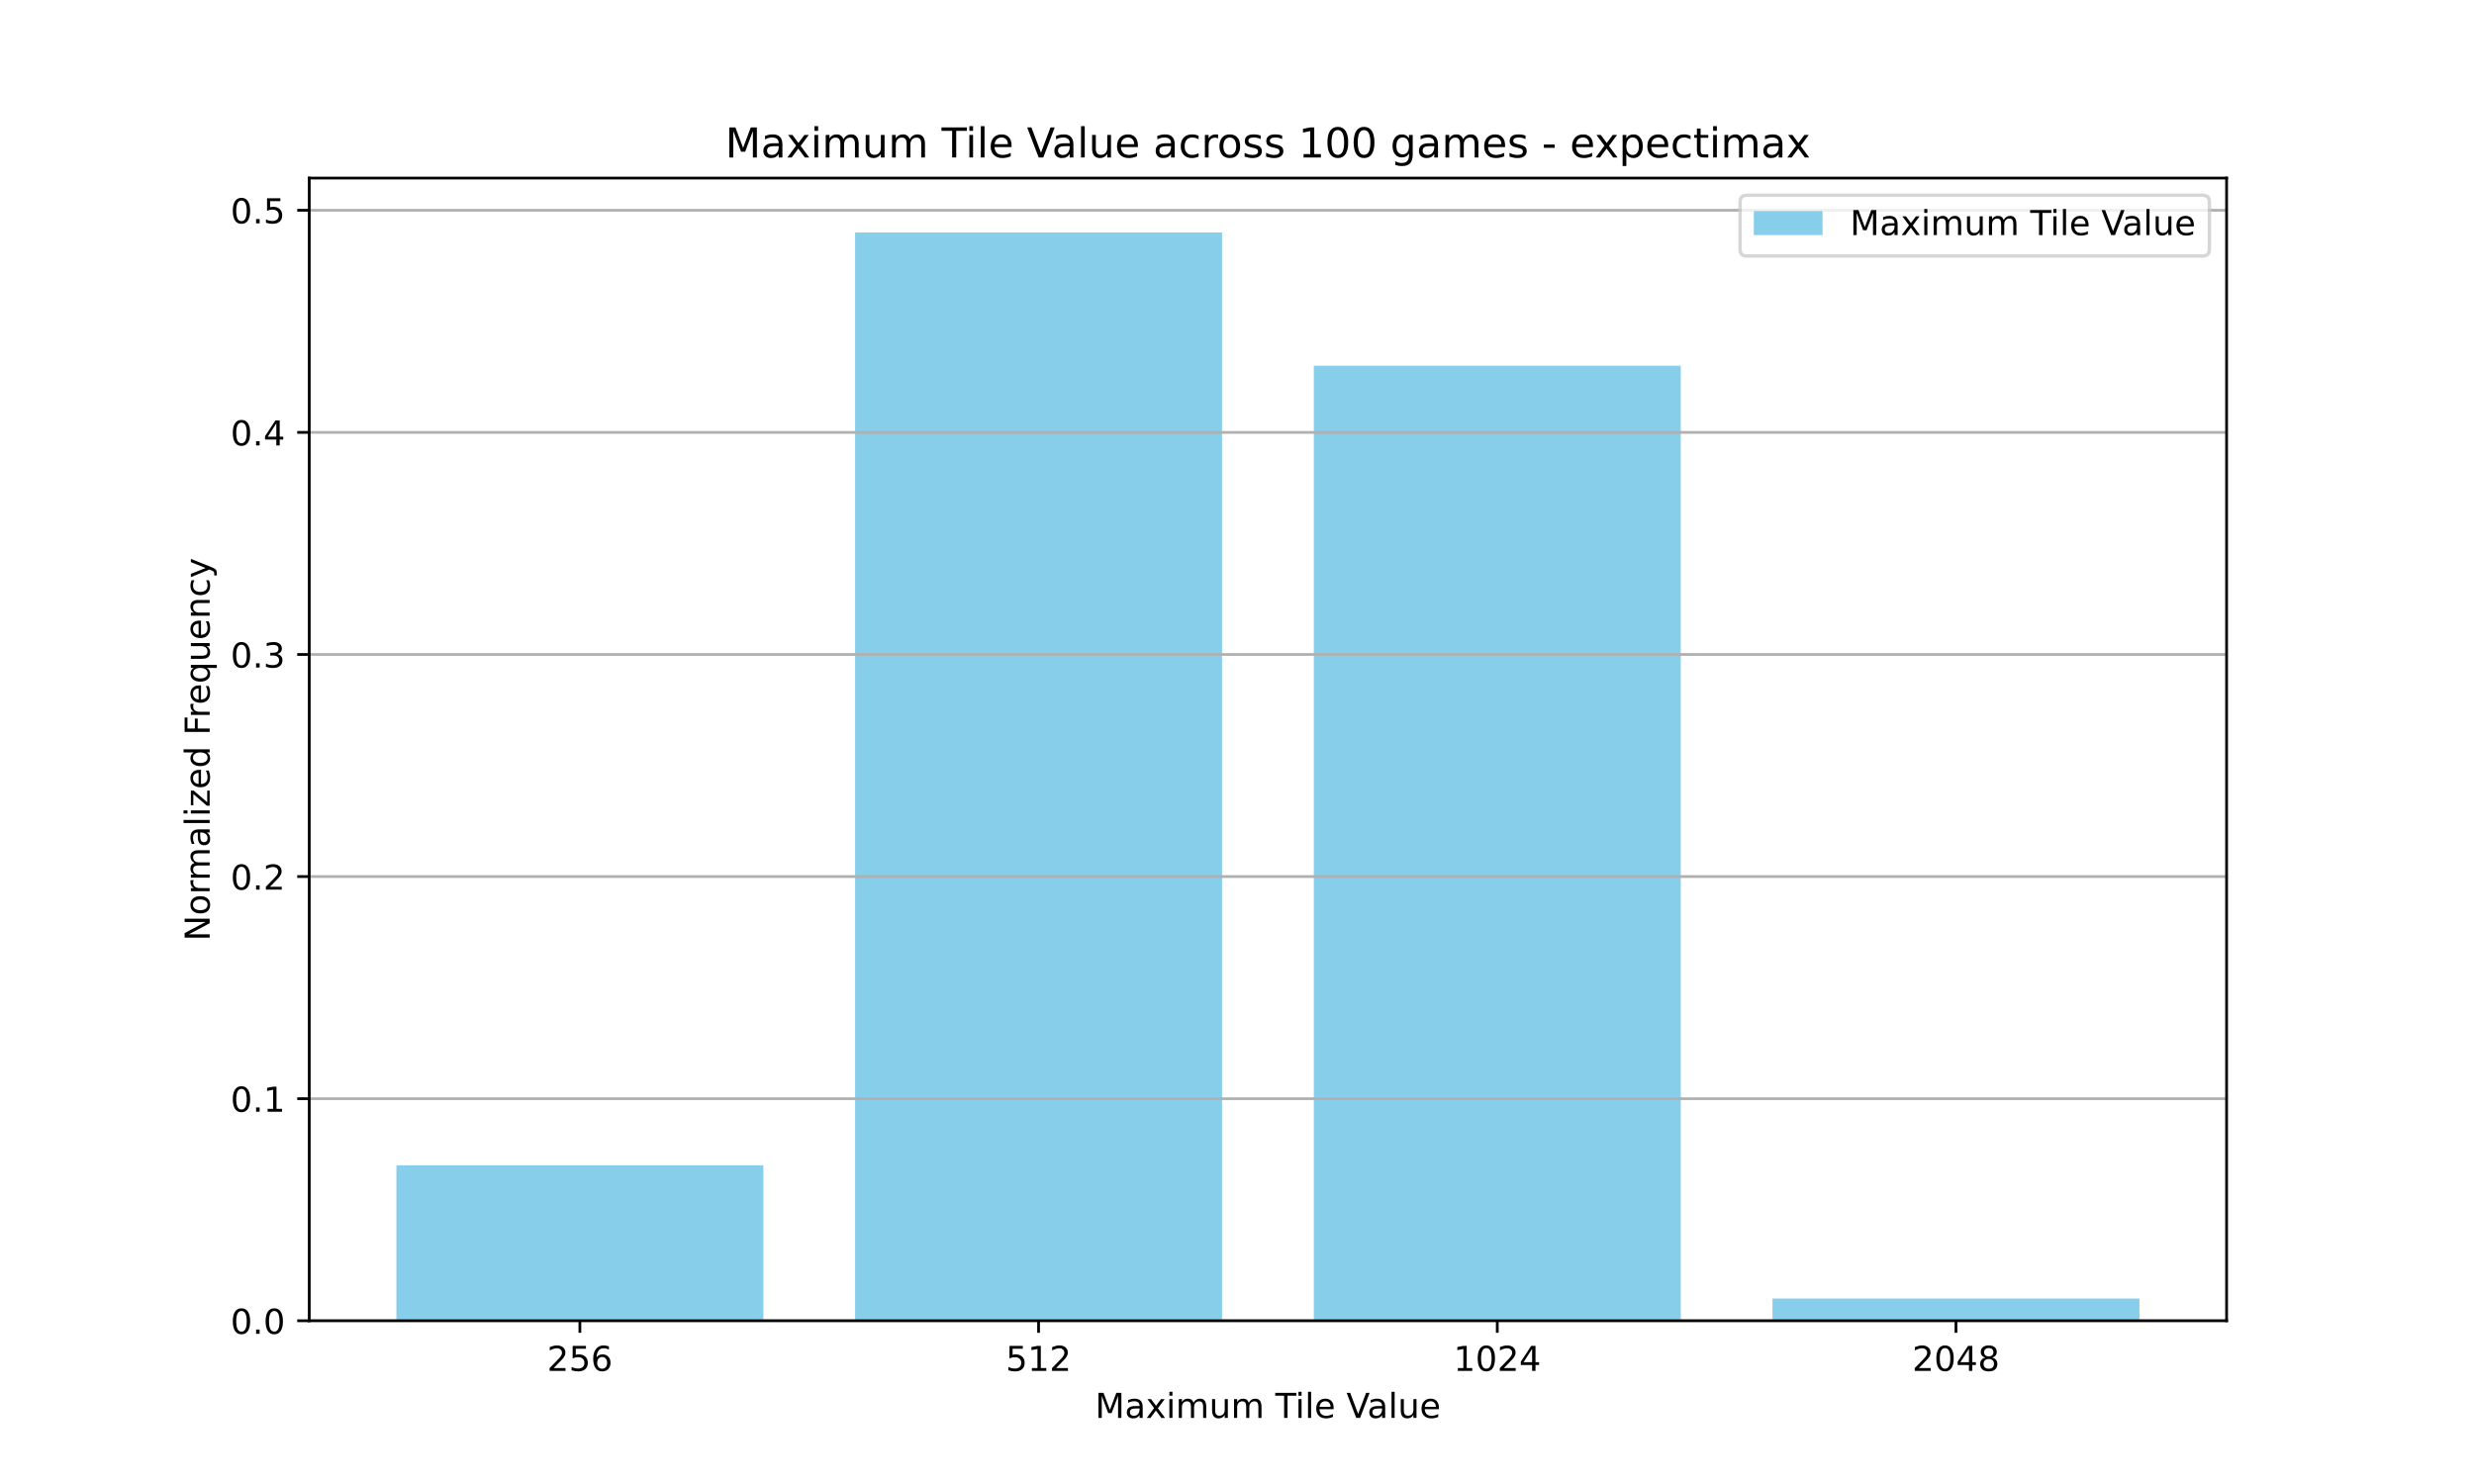
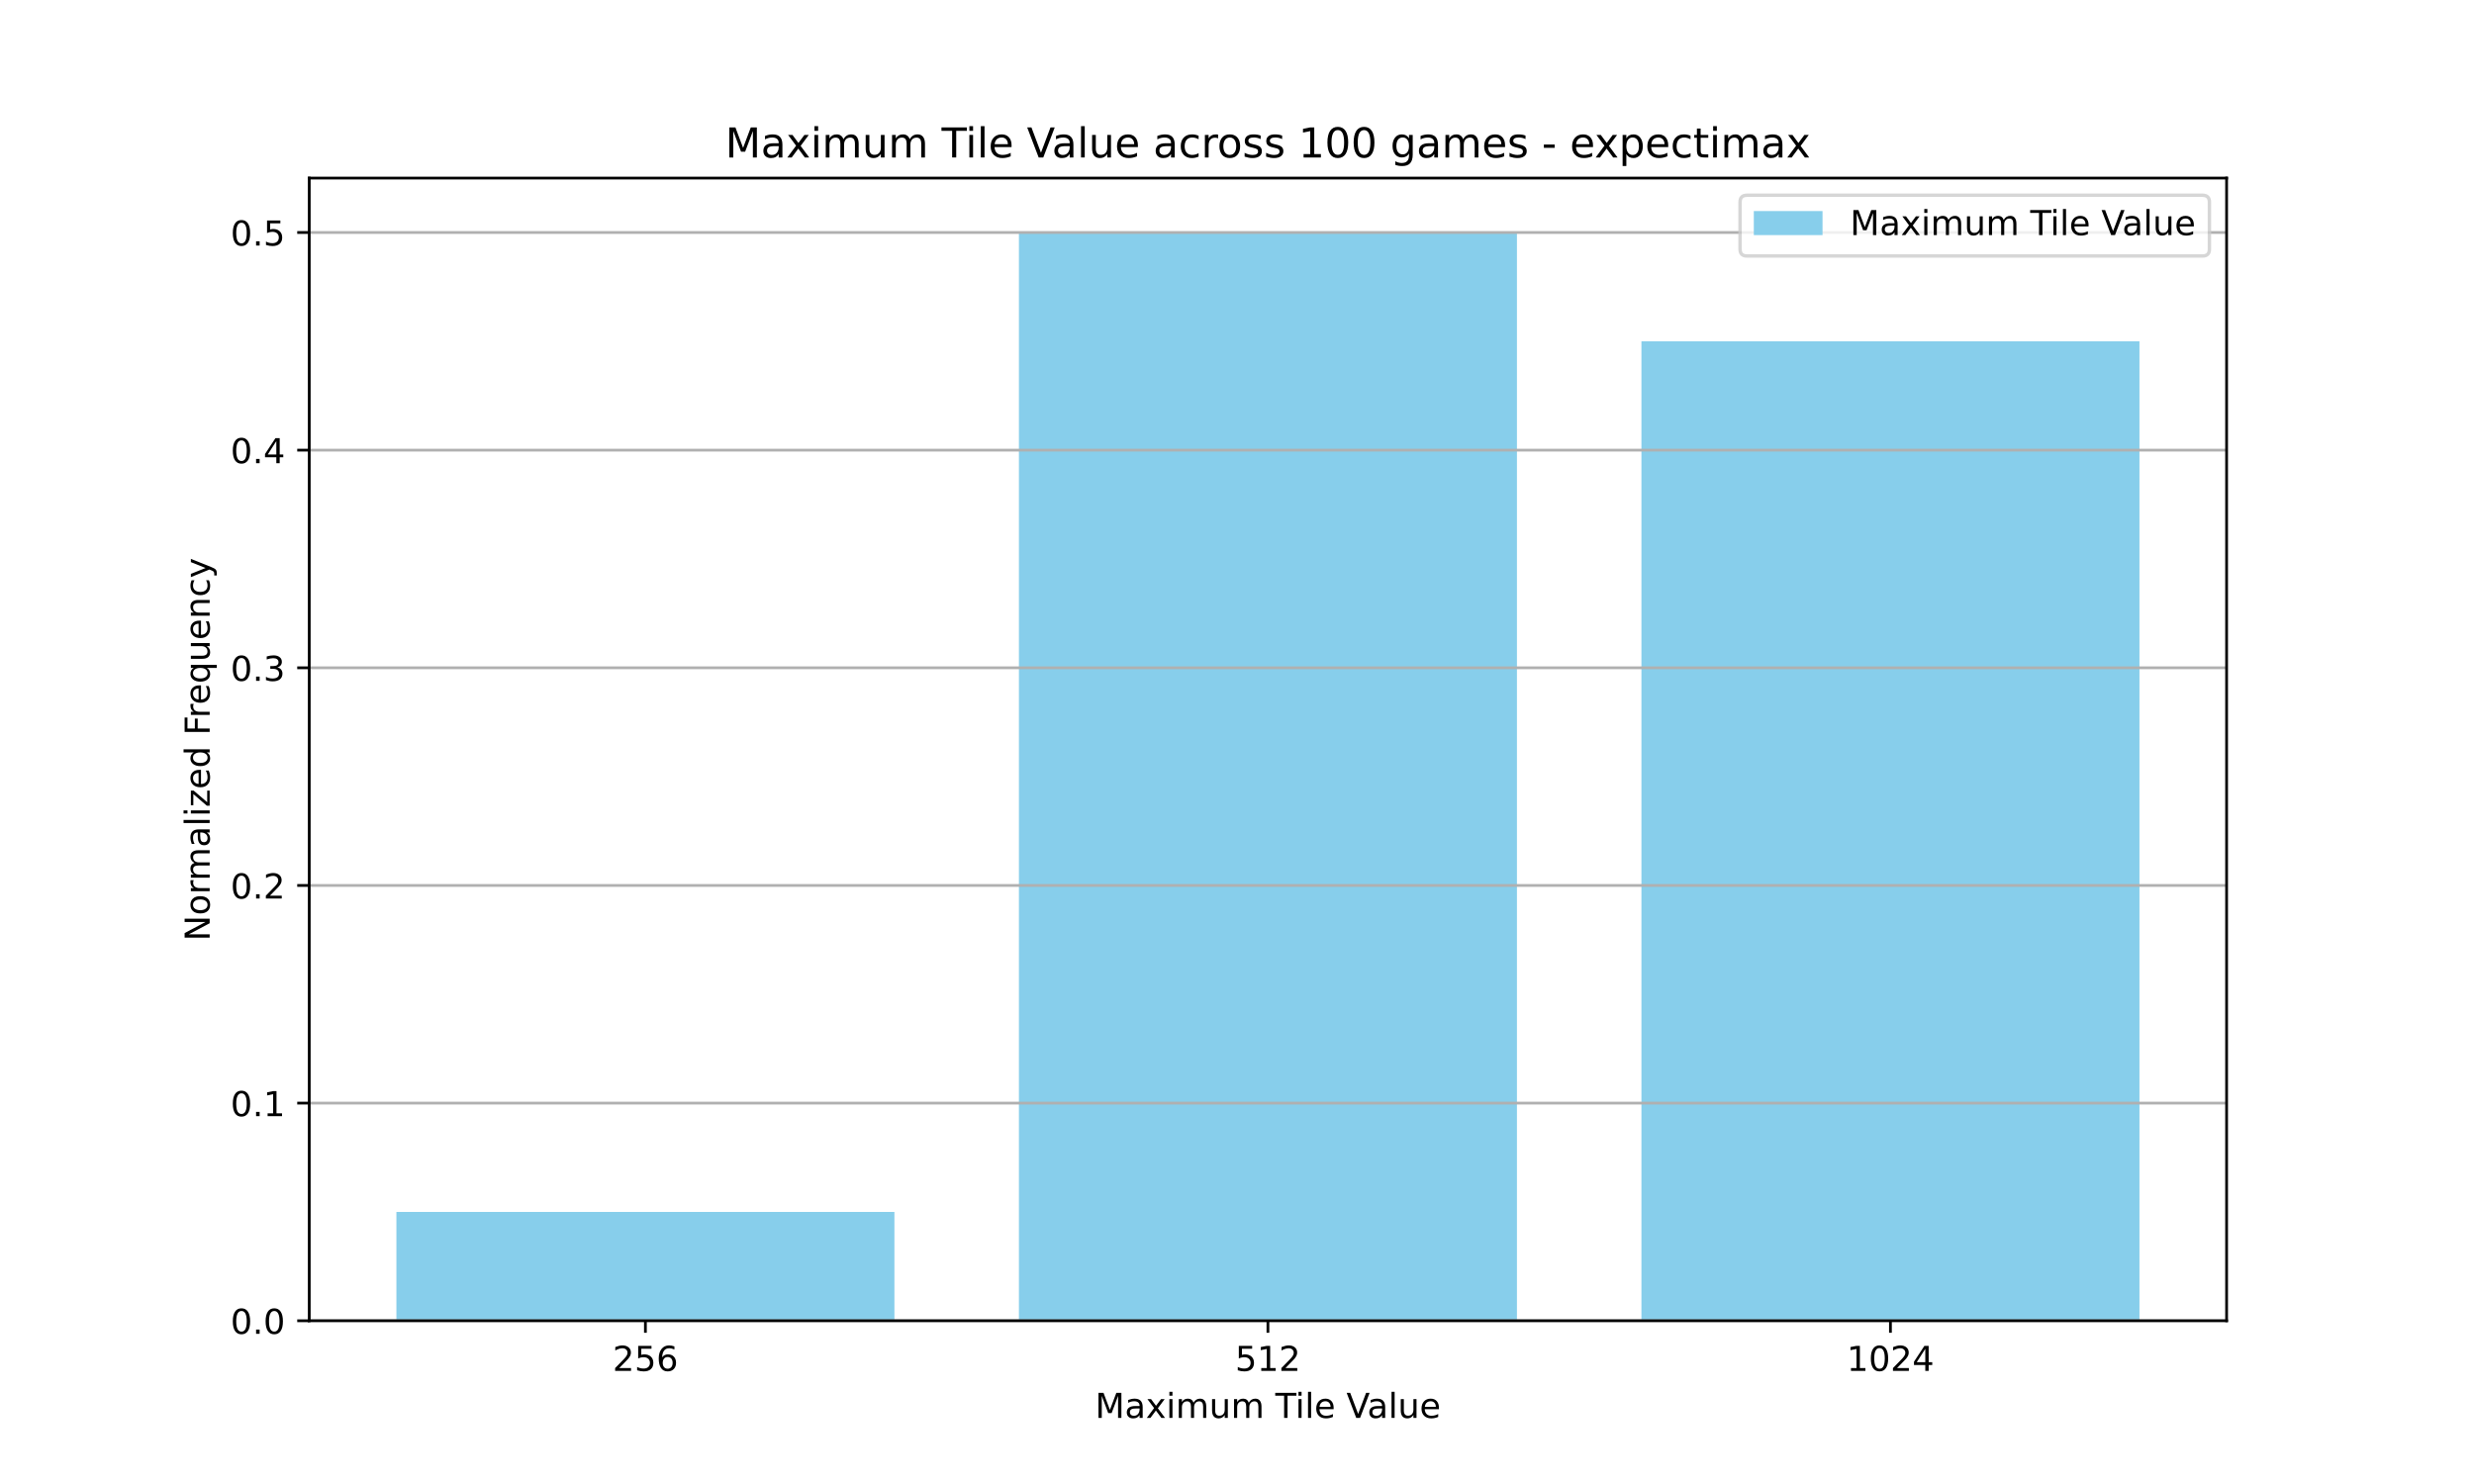
<svg xmlns="http://www.w3.org/2000/svg" xmlns:xlink="http://www.w3.org/1999/xlink" width="720pt" height="432pt" viewBox="0 0 720 432" version="1.1">
  <defs>
    <style type="text/css">*{stroke-linejoin: round; stroke-linecap: butt}</style>
  </defs>
  <g id="figure_1">
    <g id="patch_1">
      <path d="M 0 432  L 720 432  L 720 0  L 0 0  z " style="fill: #ffffff" />
    </g>
    <g id="axes_1">
      <g id="patch_2">
        <path d="M 90 384.48  L 648 384.48  L 648 51.84  L 90 51.84  z " style="fill: #ffffff" />
      </g>
      <g id="patch_3">
-         <path d="M 115.364 384.48  L 222.158 384.48  L 222.158 339.223  L 115.364 339.223  z " clip-path="url(#p47161ea8ea)" style="fill: #87ceeb" />
+         <path d="M 115.364 384.48  L 260.299 384.48  L 260.299 352.8  L 115.364 352.8  z " clip-path="url(#pbe517424de)" style="fill: #87ceeb" />
      </g>
      <g id="patch_4">
-         <path d="M 248.856 384.48  L 355.651 384.48  L 355.651 67.68  L 248.856 67.68  z " clip-path="url(#p47161ea8ea)" style="fill: #87ceeb" />
+         <path d="M 296.532 384.48  L 441.468 384.48  L 441.468 67.68  L 296.532 67.68  z " clip-path="url(#pbe517424de)" style="fill: #87ceeb" />
      </g>
      <g id="patch_5">
-         <path d="M 382.349 384.48  L 489.144 384.48  L 489.144 106.472  L 382.349 106.472  z " clip-path="url(#p47161ea8ea)" style="fill: #87ceeb" />
-       </g>
-       <g id="patch_6">
-         <path d="M 515.842 384.48  L 622.636 384.48  L 622.636 378.015  L 515.842 378.015  z " clip-path="url(#p47161ea8ea)" style="fill: #87ceeb" />
+         <path d="M 477.701 384.48  L 622.636 384.48  L 622.636 99.36  L 477.701 99.36  z " clip-path="url(#pbe517424de)" style="fill: #87ceeb" />
      </g>
      <g id="matplotlib.axis_1">
        <g id="xtick_1">
          <g id="line2d_1">
            <defs>
-               <path id="md81dc5ff8b" d="M 0 0  L 0 3.5  " style="stroke: #000000; stroke-width: 0.8" />
+               <path id="m48a782a9d2" d="M 0 0  L 0 3.5  " style="stroke: #000000; stroke-width: 0.8" />
            </defs>
            <g>
-               <use xlink:href="#md81dc5ff8b" x="168.761" y="384.48" style="stroke: #000000; stroke-width: 0.8" />
+               <use xlink:href="#m48a782a9d2" x="187.831" y="384.48" style="stroke: #000000; stroke-width: 0.8" />
            </g>
          </g>
          <g id="text_1">
-             <g transform="translate(159.217 399.0784) scale(0.1 -0.1)">
+             <g transform="translate(178.2874 399.0784) scale(0.1 -0.1)">
              <defs>
                <path id="DejaVuSans-32" d="M 1228 531  L 3431 531  L 3431 0  L 469 0  L 469 531  Q 828 903 1448 1529  Q 2069 2156 2228 2338  Q 2531 2678 2651 2914  Q 2772 3150 2772 3378  Q 2772 3750 2511 3984  Q 2250 4219 1831 4219  Q 1534 4219 1204 4116  Q 875 4013 500 3803  L 500 4441  Q 881 4594 1212 4672  Q 1544 4750 1819 4750  Q 2544 4750 2975 4387  Q 3406 4025 3406 3419  Q 3406 3131 3298 2873  Q 3191 2616 2906 2266  Q 2828 2175 2409 1742  Q 1991 1309 1228 531  z " transform="scale(0.015625)" />
                <path id="DejaVuSans-35" d="M 691 4666  L 3169 4666  L 3169 4134  L 1269 4134  L 1269 2991  Q 1406 3038 1543 3061  Q 1681 3084 1819 3084  Q 2600 3084 3056 2656  Q 3513 2228 3513 1497  Q 3513 744 3044 326  Q 2575 -91 1722 -91  Q 1428 -91 1123 -41  Q 819 9 494 109  L 494 744  Q 775 591 1075 516  Q 1375 441 1709 441  Q 2250 441 2565 725  Q 2881 1009 2881 1497  Q 2881 1984 2565 2268  Q 2250 2553 1709 2553  Q 1456 2553 1204 2497  Q 953 2441 691 2322  L 691 4666  z " transform="scale(0.015625)" />
                <path id="DejaVuSans-36" d="M 2113 2584  Q 1688 2584 1439 2293  Q 1191 2003 1191 1497  Q 1191 994 1439 701  Q 1688 409 2113 409  Q 2538 409 2786 701  Q 3034 994 3034 1497  Q 3034 2003 2786 2293  Q 2538 2584 2113 2584  z M 3366 4563  L 3366 3988  Q 3128 4100 2886 4159  Q 2644 4219 2406 4219  Q 1781 4219 1451 3797  Q 1122 3375 1075 2522  Q 1259 2794 1537 2939  Q 1816 3084 2150 3084  Q 2853 3084 3261 2657  Q 3669 2231 3669 1497  Q 3669 778 3244 343  Q 2819 -91 2113 -91  Q 1303 -91 875 529  Q 447 1150 447 2328  Q 447 3434 972 4092  Q 1497 4750 2381 4750  Q 2619 4750 2861 4703  Q 3103 4656 3366 4563  z " transform="scale(0.015625)" />
              </defs>
              <use xlink:href="#DejaVuSans-32" />
              <use xlink:href="#DejaVuSans-35" x="63.623" />
              <use xlink:href="#DejaVuSans-36" x="127.246" />
            </g>
          </g>
        </g>
        <g id="xtick_2">
          <g id="line2d_2">
            <g>
-               <use xlink:href="#md81dc5ff8b" x="302.254" y="384.48" style="stroke: #000000; stroke-width: 0.8" />
+               <use xlink:href="#m48a782a9d2" x="369" y="384.48" style="stroke: #000000; stroke-width: 0.8" />
            </g>
          </g>
          <g id="text_2">
-             <g transform="translate(292.7098 399.0784) scale(0.1 -0.1)">
+             <g transform="translate(359.4563 399.0784) scale(0.1 -0.1)">
              <defs>
                <path id="DejaVuSans-31" d="M 794 531  L 1825 531  L 1825 4091  L 703 3866  L 703 4441  L 1819 4666  L 2450 4666  L 2450 531  L 3481 531  L 3481 0  L 794 0  L 794 531  z " transform="scale(0.015625)" />
              </defs>
              <use xlink:href="#DejaVuSans-35" />
              <use xlink:href="#DejaVuSans-31" x="63.623" />
              <use xlink:href="#DejaVuSans-32" x="127.246" />
            </g>
          </g>
        </g>
        <g id="xtick_3">
          <g id="line2d_3">
            <g>
-               <use xlink:href="#md81dc5ff8b" x="435.746" y="384.48" style="stroke: #000000; stroke-width: 0.8" />
+               <use xlink:href="#m48a782a9d2" x="550.169" y="384.48" style="stroke: #000000; stroke-width: 0.8" />
            </g>
          </g>
          <g id="text_3">
-             <g transform="translate(423.0214 399.0784) scale(0.1 -0.1)">
+             <g transform="translate(537.4438 399.0784) scale(0.1 -0.1)">
              <defs>
                <path id="DejaVuSans-30" d="M 2034 4250  Q 1547 4250 1301 3770  Q 1056 3291 1056 2328  Q 1056 1369 1301 889  Q 1547 409 2034 409  Q 2525 409 2770 889  Q 3016 1369 3016 2328  Q 3016 3291 2770 3770  Q 2525 4250 2034 4250  z M 2034 4750  Q 2819 4750 3233 4129  Q 3647 3509 3647 2328  Q 3647 1150 3233 529  Q 2819 -91 2034 -91  Q 1250 -91 836 529  Q 422 1150 422 2328  Q 422 3509 836 4129  Q 1250 4750 2034 4750  z " transform="scale(0.015625)" />
                <path id="DejaVuSans-34" d="M 2419 4116  L 825 1625  L 2419 1625  L 2419 4116  z M 2253 4666  L 3047 4666  L 3047 1625  L 3713 1625  L 3713 1100  L 3047 1100  L 3047 0  L 2419 0  L 2419 1100  L 313 1100  L 313 1709  L 2253 4666  z " transform="scale(0.015625)" />
              </defs>
              <use xlink:href="#DejaVuSans-31" />
              <use xlink:href="#DejaVuSans-30" x="63.623" />
              <use xlink:href="#DejaVuSans-32" x="127.246" />
              <use xlink:href="#DejaVuSans-34" x="190.869" />
            </g>
          </g>
        </g>
-         <g id="xtick_4">
-           <g id="line2d_4">
-             <g>
-               <use xlink:href="#md81dc5ff8b" x="569.239" y="384.48" style="stroke: #000000; stroke-width: 0.8" />
-             </g>
-           </g>
-           <g id="text_4">
-             <g transform="translate(556.5142 399.0784) scale(0.1 -0.1)">
-               <defs>
-                 <path id="DejaVuSans-38" d="M 2034 2216  Q 1584 2216 1326 1975  Q 1069 1734 1069 1313  Q 1069 891 1326 650  Q 1584 409 2034 409  Q 2484 409 2743 651  Q 3003 894 3003 1313  Q 3003 1734 2745 1975  Q 2488 2216 2034 2216  z M 1403 2484  Q 997 2584 770 2862  Q 544 3141 544 3541  Q 544 4100 942 4425  Q 1341 4750 2034 4750  Q 2731 4750 3128 4425  Q 3525 4100 3525 3541  Q 3525 3141 3298 2862  Q 3072 2584 2669 2484  Q 3125 2378 3379 2068  Q 3634 1759 3634 1313  Q 3634 634 3220 271  Q 2806 -91 2034 -91  Q 1263 -91 848 271  Q 434 634 434 1313  Q 434 1759 690 2068  Q 947 2378 1403 2484  z M 1172 3481  Q 1172 3119 1398 2916  Q 1625 2713 2034 2713  Q 2441 2713 2670 2916  Q 2900 3119 2900 3481  Q 2900 3844 2670 4047  Q 2441 4250 2034 4250  Q 1625 4250 1398 4047  Q 1172 3844 1172 3481  z " transform="scale(0.015625)" />
-               </defs>
-               <use xlink:href="#DejaVuSans-32" />
-               <use xlink:href="#DejaVuSans-30" x="63.623" />
-               <use xlink:href="#DejaVuSans-34" x="127.246" />
-               <use xlink:href="#DejaVuSans-38" x="190.869" />
-             </g>
-           </g>
-         </g>
-         <g id="text_5">
+         <g id="text_4">
          <g transform="translate(318.7023 412.7566) scale(0.1 -0.1)">
            <defs>
              <path id="DejaVuSans-4d" d="M 628 4666  L 1569 4666  L 2759 1491  L 3956 4666  L 4897 4666  L 4897 0  L 4281 0  L 4281 4097  L 3078 897  L 2444 897  L 1241 4097  L 1241 0  L 628 0  L 628 4666  z " transform="scale(0.015625)" />
              <path id="DejaVuSans-61" d="M 2194 1759  Q 1497 1759 1228 1600  Q 959 1441 959 1056  Q 959 750 1161 570  Q 1363 391 1709 391  Q 2188 391 2477 730  Q 2766 1069 2766 1631  L 2766 1759  L 2194 1759  z M 3341 1997  L 3341 0  L 2766 0  L 2766 531  Q 2569 213 2275 61  Q 1981 -91 1556 -91  Q 1019 -91 701 211  Q 384 513 384 1019  Q 384 1609 779 1909  Q 1175 2209 1959 2209  L 2766 2209  L 2766 2266  Q 2766 2663 2505 2880  Q 2244 3097 1772 3097  Q 1472 3097 1187 3025  Q 903 2953 641 2809  L 641 3341  Q 956 3463 1253 3523  Q 1550 3584 1831 3584  Q 2591 3584 2966 3190  Q 3341 2797 3341 1997  z " transform="scale(0.015625)" />
              <path id="DejaVuSans-78" d="M 3513 3500  L 2247 1797  L 3578 0  L 2900 0  L 1881 1375  L 863 0  L 184 0  L 1544 1831  L 300 3500  L 978 3500  L 1906 2253  L 2834 3500  L 3513 3500  z " transform="scale(0.015625)" />
              <path id="DejaVuSans-69" d="M 603 3500  L 1178 3500  L 1178 0  L 603 0  L 603 3500  z M 603 4863  L 1178 4863  L 1178 4134  L 603 4134  L 603 4863  z " transform="scale(0.015625)" />
              <path id="DejaVuSans-6d" d="M 3328 2828  Q 3544 3216 3844 3400  Q 4144 3584 4550 3584  Q 5097 3584 5394 3201  Q 5691 2819 5691 2113  L 5691 0  L 5113 0  L 5113 2094  Q 5113 2597 4934 2840  Q 4756 3084 4391 3084  Q 3944 3084 3684 2787  Q 3425 2491 3425 1978  L 3425 0  L 2847 0  L 2847 2094  Q 2847 2600 2669 2842  Q 2491 3084 2119 3084  Q 1678 3084 1418 2786  Q 1159 2488 1159 1978  L 1159 0  L 581 0  L 581 3500  L 1159 3500  L 1159 2956  Q 1356 3278 1631 3431  Q 1906 3584 2284 3584  Q 2666 3584 2933 3390  Q 3200 3197 3328 2828  z " transform="scale(0.015625)" />
              <path id="DejaVuSans-75" d="M 544 1381  L 544 3500  L 1119 3500  L 1119 1403  Q 1119 906 1312 657  Q 1506 409 1894 409  Q 2359 409 2629 706  Q 2900 1003 2900 1516  L 2900 3500  L 3475 3500  L 3475 0  L 2900 0  L 2900 538  Q 2691 219 2414 64  Q 2138 -91 1772 -91  Q 1169 -91 856 284  Q 544 659 544 1381  z M 1991 3584  L 1991 3584  z " transform="scale(0.015625)" />
              <path id="DejaVuSans-20" transform="scale(0.015625)" />
              <path id="DejaVuSans-54" d="M -19 4666  L 3928 4666  L 3928 4134  L 2272 4134  L 2272 0  L 1638 0  L 1638 4134  L -19 4134  L -19 4666  z " transform="scale(0.015625)" />
              <path id="DejaVuSans-6c" d="M 603 4863  L 1178 4863  L 1178 0  L 603 0  L 603 4863  z " transform="scale(0.015625)" />
              <path id="DejaVuSans-65" d="M 3597 1894  L 3597 1613  L 953 1613  Q 991 1019 1311 708  Q 1631 397 2203 397  Q 2534 397 2845 478  Q 3156 559 3463 722  L 3463 178  Q 3153 47 2828 -22  Q 2503 -91 2169 -91  Q 1331 -91 842 396  Q 353 884 353 1716  Q 353 2575 817 3079  Q 1281 3584 2069 3584  Q 2775 3584 3186 3129  Q 3597 2675 3597 1894  z M 3022 2063  Q 3016 2534 2758 2815  Q 2500 3097 2075 3097  Q 1594 3097 1305 2825  Q 1016 2553 972 2059  L 3022 2063  z " transform="scale(0.015625)" />
              <path id="DejaVuSans-56" d="M 1831 0  L 50 4666  L 709 4666  L 2188 738  L 3669 4666  L 4325 4666  L 2547 0  L 1831 0  z " transform="scale(0.015625)" />
            </defs>
            <use xlink:href="#DejaVuSans-4d" />
            <use xlink:href="#DejaVuSans-61" x="86.279" />
            <use xlink:href="#DejaVuSans-78" x="147.559" />
            <use xlink:href="#DejaVuSans-69" x="206.738" />
            <use xlink:href="#DejaVuSans-6d" x="234.521" />
            <use xlink:href="#DejaVuSans-75" x="331.934" />
            <use xlink:href="#DejaVuSans-6d" x="395.312" />
            <use xlink:href="#DejaVuSans-20" x="492.725" />
            <use xlink:href="#DejaVuSans-54" x="524.512" />
            <use xlink:href="#DejaVuSans-69" x="582.471" />
            <use xlink:href="#DejaVuSans-6c" x="610.254" />
            <use xlink:href="#DejaVuSans-65" x="638.037" />
            <use xlink:href="#DejaVuSans-20" x="699.561" />
            <use xlink:href="#DejaVuSans-56" x="731.348" />
            <use xlink:href="#DejaVuSans-61" x="792.006" />
            <use xlink:href="#DejaVuSans-6c" x="853.285" />
            <use xlink:href="#DejaVuSans-75" x="881.068" />
            <use xlink:href="#DejaVuSans-65" x="944.447" />
          </g>
        </g>
      </g>
      <g id="matplotlib.axis_2">
        <g id="ytick_1">
+           <g id="line2d_4">
+             <path d="M 90 384.48  L 648 384.48  " clip-path="url(#pbe517424de)" style="fill: none; stroke: #b0b0b0; stroke-width: 0.8; stroke-linecap: square" />
+           </g>
          <g id="line2d_5">
-             <path d="M 90 384.48  L 648 384.48  " clip-path="url(#p47161ea8ea)" style="fill: none; stroke: #b0b0b0; stroke-width: 0.8; stroke-linecap: square" />
-           </g>
+             <defs>
+               <path id="m8b606655db" d="M 0 0  L -3.5 0  " style="stroke: #000000; stroke-width: 0.8" />
+             </defs>
+             <g>
+               <use xlink:href="#m8b606655db" x="90" y="384.48" style="stroke: #000000; stroke-width: 0.8" />
+             </g>
+           </g>
+           <g id="text_5">
+             <g transform="translate(67.09687 388.2792) scale(0.1 -0.1)">
+               <defs>
+                 <path id="DejaVuSans-2e" d="M 684 794  L 1344 794  L 1344 0  L 684 0  L 684 794  z " transform="scale(0.015625)" />
+               </defs>
+               <use xlink:href="#DejaVuSans-30" />
+               <use xlink:href="#DejaVuSans-2e" x="63.623" />
+               <use xlink:href="#DejaVuSans-30" x="95.41" />
+             </g>
+           </g>
+         </g>
+         <g id="ytick_2">
          <g id="line2d_6">
-             <defs>
-               <path id="m48e5aa6414" d="M 0 0  L -3.5 0  " style="stroke: #000000; stroke-width: 0.8" />
-             </defs>
-             <g>
-               <use xlink:href="#m48e5aa6414" x="90" y="384.48" style="stroke: #000000; stroke-width: 0.8" />
+             <path d="M 90 321.12  L 648 321.12  " clip-path="url(#pbe517424de)" style="fill: none; stroke: #b0b0b0; stroke-width: 0.8; stroke-linecap: square" />
+           </g>
+           <g id="line2d_7">
+             <g>
+               <use xlink:href="#m8b606655db" x="90" y="321.12" style="stroke: #000000; stroke-width: 0.8" />
            </g>
          </g>
          <g id="text_6">
-             <g transform="translate(67.09687 388.2792) scale(0.1 -0.1)">
-               <defs>
-                 <path id="DejaVuSans-2e" d="M 684 794  L 1344 794  L 1344 0  L 684 0  L 684 794  z " transform="scale(0.015625)" />
-               </defs>
-               <use xlink:href="#DejaVuSans-30" />
-               <use xlink:href="#DejaVuSans-2e" x="63.623" />
-               <use xlink:href="#DejaVuSans-30" x="95.41" />
-             </g>
-           </g>
-         </g>
-         <g id="ytick_2">
-           <g id="line2d_7">
-             <path d="M 90 319.827  L 648 319.827  " clip-path="url(#p47161ea8ea)" style="fill: none; stroke: #b0b0b0; stroke-width: 0.8; stroke-linecap: square" />
-           </g>
+             <g transform="translate(67.09687 324.9192) scale(0.1 -0.1)">
+               <use xlink:href="#DejaVuSans-30" />
+               <use xlink:href="#DejaVuSans-2e" x="63.623" />
+               <use xlink:href="#DejaVuSans-31" x="95.41" />
+             </g>
+           </g>
+         </g>
+         <g id="ytick_3">
          <g id="line2d_8">
-             <g>
-               <use xlink:href="#m48e5aa6414" x="90" y="319.827" style="stroke: #000000; stroke-width: 0.8" />
+             <path d="M 90 257.76  L 648 257.76  " clip-path="url(#pbe517424de)" style="fill: none; stroke: #b0b0b0; stroke-width: 0.8; stroke-linecap: square" />
+           </g>
+           <g id="line2d_9">
+             <g>
+               <use xlink:href="#m8b606655db" x="90" y="257.76" style="stroke: #000000; stroke-width: 0.8" />
            </g>
          </g>
          <g id="text_7">
-             <g transform="translate(67.09687 323.6262) scale(0.1 -0.1)">
-               <use xlink:href="#DejaVuSans-30" />
-               <use xlink:href="#DejaVuSans-2e" x="63.623" />
-               <use xlink:href="#DejaVuSans-31" x="95.41" />
-             </g>
-           </g>
-         </g>
-         <g id="ytick_3">
-           <g id="line2d_9">
-             <path d="M 90 255.174  L 648 255.174  " clip-path="url(#p47161ea8ea)" style="fill: none; stroke: #b0b0b0; stroke-width: 0.8; stroke-linecap: square" />
-           </g>
+             <g transform="translate(67.09687 261.5592) scale(0.1 -0.1)">
+               <use xlink:href="#DejaVuSans-30" />
+               <use xlink:href="#DejaVuSans-2e" x="63.623" />
+               <use xlink:href="#DejaVuSans-32" x="95.41" />
+             </g>
+           </g>
+         </g>
+         <g id="ytick_4">
          <g id="line2d_10">
-             <g>
-               <use xlink:href="#m48e5aa6414" x="90" y="255.174" style="stroke: #000000; stroke-width: 0.8" />
+             <path d="M 90 194.4  L 648 194.4  " clip-path="url(#pbe517424de)" style="fill: none; stroke: #b0b0b0; stroke-width: 0.8; stroke-linecap: square" />
+           </g>
+           <g id="line2d_11">
+             <g>
+               <use xlink:href="#m8b606655db" x="90" y="194.4" style="stroke: #000000; stroke-width: 0.8" />
            </g>
          </g>
          <g id="text_8">
-             <g transform="translate(67.09687 258.9731) scale(0.1 -0.1)">
-               <use xlink:href="#DejaVuSans-30" />
-               <use xlink:href="#DejaVuSans-2e" x="63.623" />
-               <use xlink:href="#DejaVuSans-32" x="95.41" />
-             </g>
-           </g>
-         </g>
-         <g id="ytick_4">
-           <g id="line2d_11">
-             <path d="M 90 190.521  L 648 190.521  " clip-path="url(#p47161ea8ea)" style="fill: none; stroke: #b0b0b0; stroke-width: 0.8; stroke-linecap: square" />
-           </g>
+             <g transform="translate(67.09687 198.1992) scale(0.1 -0.1)">
+               <defs>
+                 <path id="DejaVuSans-33" d="M 2597 2516  Q 3050 2419 3304 2112  Q 3559 1806 3559 1356  Q 3559 666 3084 287  Q 2609 -91 1734 -91  Q 1441 -91 1130 -33  Q 819 25 488 141  L 488 750  Q 750 597 1062 519  Q 1375 441 1716 441  Q 2309 441 2620 675  Q 2931 909 2931 1356  Q 2931 1769 2642 2001  Q 2353 2234 1838 2234  L 1294 2234  L 1294 2753  L 1863 2753  Q 2328 2753 2575 2939  Q 2822 3125 2822 3475  Q 2822 3834 2567 4026  Q 2313 4219 1838 4219  Q 1578 4219 1281 4162  Q 984 4106 628 3988  L 628 4550  Q 988 4650 1302 4700  Q 1616 4750 1894 4750  Q 2613 4750 3031 4423  Q 3450 4097 3450 3541  Q 3450 3153 3228 2886  Q 3006 2619 2597 2516  z " transform="scale(0.015625)" />
+               </defs>
+               <use xlink:href="#DejaVuSans-30" />
+               <use xlink:href="#DejaVuSans-2e" x="63.623" />
+               <use xlink:href="#DejaVuSans-33" x="95.41" />
+             </g>
+           </g>
+         </g>
+         <g id="ytick_5">
          <g id="line2d_12">
-             <g>
-               <use xlink:href="#m48e5aa6414" x="90" y="190.521" style="stroke: #000000; stroke-width: 0.8" />
+             <path d="M 90 131.04  L 648 131.04  " clip-path="url(#pbe517424de)" style="fill: none; stroke: #b0b0b0; stroke-width: 0.8; stroke-linecap: square" />
+           </g>
+           <g id="line2d_13">
+             <g>
+               <use xlink:href="#m8b606655db" x="90" y="131.04" style="stroke: #000000; stroke-width: 0.8" />
            </g>
          </g>
          <g id="text_9">
-             <g transform="translate(67.09687 194.32) scale(0.1 -0.1)">
-               <defs>
-                 <path id="DejaVuSans-33" d="M 2597 2516  Q 3050 2419 3304 2112  Q 3559 1806 3559 1356  Q 3559 666 3084 287  Q 2609 -91 1734 -91  Q 1441 -91 1130 -33  Q 819 25 488 141  L 488 750  Q 750 597 1062 519  Q 1375 441 1716 441  Q 2309 441 2620 675  Q 2931 909 2931 1356  Q 2931 1769 2642 2001  Q 2353 2234 1838 2234  L 1294 2234  L 1294 2753  L 1863 2753  Q 2328 2753 2575 2939  Q 2822 3125 2822 3475  Q 2822 3834 2567 4026  Q 2313 4219 1838 4219  Q 1578 4219 1281 4162  Q 984 4106 628 3988  L 628 4550  Q 988 4650 1302 4700  Q 1616 4750 1894 4750  Q 2613 4750 3031 4423  Q 3450 4097 3450 3541  Q 3450 3153 3228 2886  Q 3006 2619 2597 2516  z " transform="scale(0.015625)" />
-               </defs>
-               <use xlink:href="#DejaVuSans-30" />
-               <use xlink:href="#DejaVuSans-2e" x="63.623" />
-               <use xlink:href="#DejaVuSans-33" x="95.41" />
-             </g>
-           </g>
-         </g>
-         <g id="ytick_5">
-           <g id="line2d_13">
-             <path d="M 90 125.868  L 648 125.868  " clip-path="url(#p47161ea8ea)" style="fill: none; stroke: #b0b0b0; stroke-width: 0.8; stroke-linecap: square" />
-           </g>
+             <g transform="translate(67.09687 134.8392) scale(0.1 -0.1)">
+               <use xlink:href="#DejaVuSans-30" />
+               <use xlink:href="#DejaVuSans-2e" x="63.623" />
+               <use xlink:href="#DejaVuSans-34" x="95.41" />
+             </g>
+           </g>
+         </g>
+         <g id="ytick_6">
          <g id="line2d_14">
-             <g>
-               <use xlink:href="#m48e5aa6414" x="90" y="125.868" style="stroke: #000000; stroke-width: 0.8" />
+             <path d="M 90 67.68  L 648 67.68  " clip-path="url(#pbe517424de)" style="fill: none; stroke: #b0b0b0; stroke-width: 0.8; stroke-linecap: square" />
+           </g>
+           <g id="line2d_15">
+             <g>
+               <use xlink:href="#m8b606655db" x="90" y="67.68" style="stroke: #000000; stroke-width: 0.8" />
            </g>
          </g>
          <g id="text_10">
-             <g transform="translate(67.09687 129.667) scale(0.1 -0.1)">
-               <use xlink:href="#DejaVuSans-30" />
-               <use xlink:href="#DejaVuSans-2e" x="63.623" />
-               <use xlink:href="#DejaVuSans-34" x="95.41" />
-             </g>
-           </g>
-         </g>
-         <g id="ytick_6">
-           <g id="line2d_15">
-             <path d="M 90 61.215  L 648 61.215  " clip-path="url(#p47161ea8ea)" style="fill: none; stroke: #b0b0b0; stroke-width: 0.8; stroke-linecap: square" />
-           </g>
-           <g id="line2d_16">
-             <g>
-               <use xlink:href="#m48e5aa6414" x="90" y="61.215" style="stroke: #000000; stroke-width: 0.8" />
-             </g>
-           </g>
-           <g id="text_11">
-             <g transform="translate(67.09687 65.01391) scale(0.1 -0.1)">
+             <g transform="translate(67.09687 71.47922) scale(0.1 -0.1)">
              <use xlink:href="#DejaVuSans-30" />
              <use xlink:href="#DejaVuSans-2e" x="63.623" />
              <use xlink:href="#DejaVuSans-35" x="95.41" />
            </g>
          </g>
        </g>
-         <g id="text_12">
+         <g id="text_11">
          <g transform="translate(61.01719 273.9342) rotate(-90) scale(0.1 -0.1)">
            <defs>
              <path id="DejaVuSans-4e" d="M 628 4666  L 1478 4666  L 3547 763  L 3547 4666  L 4159 4666  L 4159 0  L 3309 0  L 1241 3903  L 1241 0  L 628 0  L 628 4666  z " transform="scale(0.015625)" />
              <path id="DejaVuSans-6f" d="M 1959 3097  Q 1497 3097 1228 2736  Q 959 2375 959 1747  Q 959 1119 1226 758  Q 1494 397 1959 397  Q 2419 397 2687 759  Q 2956 1122 2956 1747  Q 2956 2369 2687 2733  Q 2419 3097 1959 3097  z M 1959 3584  Q 2709 3584 3137 3096  Q 3566 2609 3566 1747  Q 3566 888 3137 398  Q 2709 -91 1959 -91  Q 1206 -91 779 398  Q 353 888 353 1747  Q 353 2609 779 3096  Q 1206 3584 1959 3584  z " transform="scale(0.015625)" />
              <path id="DejaVuSans-72" d="M 2631 2963  Q 2534 3019 2420 3045  Q 2306 3072 2169 3072  Q 1681 3072 1420 2755  Q 1159 2438 1159 1844  L 1159 0  L 581 0  L 581 3500  L 1159 3500  L 1159 2956  Q 1341 3275 1631 3429  Q 1922 3584 2338 3584  Q 2397 3584 2469 3576  Q 2541 3569 2628 3553  L 2631 2963  z " transform="scale(0.015625)" />
              <path id="DejaVuSans-7a" d="M 353 3500  L 3084 3500  L 3084 2975  L 922 459  L 3084 459  L 3084 0  L 275 0  L 275 525  L 2438 3041  L 353 3041  L 353 3500  z " transform="scale(0.015625)" />
              <path id="DejaVuSans-64" d="M 2906 2969  L 2906 4863  L 3481 4863  L 3481 0  L 2906 0  L 2906 525  Q 2725 213 2448 61  Q 2172 -91 1784 -91  Q 1150 -91 751 415  Q 353 922 353 1747  Q 353 2572 751 3078  Q 1150 3584 1784 3584  Q 2172 3584 2448 3432  Q 2725 3281 2906 2969  z M 947 1747  Q 947 1113 1208 752  Q 1469 391 1925 391  Q 2381 391 2643 752  Q 2906 1113 2906 1747  Q 2906 2381 2643 2742  Q 2381 3103 1925 3103  Q 1469 3103 1208 2742  Q 947 2381 947 1747  z " transform="scale(0.015625)" />
              <path id="DejaVuSans-46" d="M 628 4666  L 3309 4666  L 3309 4134  L 1259 4134  L 1259 2759  L 3109 2759  L 3109 2228  L 1259 2228  L 1259 0  L 628 0  L 628 4666  z " transform="scale(0.015625)" />
              <path id="DejaVuSans-71" d="M 947 1747  Q 947 1113 1208 752  Q 1469 391 1925 391  Q 2381 391 2643 752  Q 2906 1113 2906 1747  Q 2906 2381 2643 2742  Q 2381 3103 1925 3103  Q 1469 3103 1208 2742  Q 947 2381 947 1747  z M 2906 525  Q 2725 213 2448 61  Q 2172 -91 1784 -91  Q 1150 -91 751 415  Q 353 922 353 1747  Q 353 2572 751 3078  Q 1150 3584 1784 3584  Q 2172 3584 2448 3432  Q 2725 3281 2906 2969  L 2906 3500  L 3481 3500  L 3481 -1331  L 2906 -1331  L 2906 525  z " transform="scale(0.015625)" />
              <path id="DejaVuSans-6e" d="M 3513 2113  L 3513 0  L 2938 0  L 2938 2094  Q 2938 2591 2744 2837  Q 2550 3084 2163 3084  Q 1697 3084 1428 2787  Q 1159 2491 1159 1978  L 1159 0  L 581 0  L 581 3500  L 1159 3500  L 1159 2956  Q 1366 3272 1645 3428  Q 1925 3584 2291 3584  Q 2894 3584 3203 3211  Q 3513 2838 3513 2113  z " transform="scale(0.015625)" />
              <path id="DejaVuSans-63" d="M 3122 3366  L 3122 2828  Q 2878 2963 2633 3030  Q 2388 3097 2138 3097  Q 1578 3097 1268 2742  Q 959 2388 959 1747  Q 959 1106 1268 751  Q 1578 397 2138 397  Q 2388 397 2633 464  Q 2878 531 3122 666  L 3122 134  Q 2881 22 2623 -34  Q 2366 -91 2075 -91  Q 1284 -91 818 406  Q 353 903 353 1747  Q 353 2603 823 3093  Q 1294 3584 2113 3584  Q 2378 3584 2631 3529  Q 2884 3475 3122 3366  z " transform="scale(0.015625)" />
              <path id="DejaVuSans-79" d="M 2059 -325  Q 1816 -950 1584 -1140  Q 1353 -1331 966 -1331  L 506 -1331  L 506 -850  L 844 -850  Q 1081 -850 1212 -737  Q 1344 -625 1503 -206  L 1606 56  L 191 3500  L 800 3500  L 1894 763  L 2988 3500  L 3597 3500  L 2059 -325  z " transform="scale(0.015625)" />
            </defs>
            <use xlink:href="#DejaVuSans-4e" />
            <use xlink:href="#DejaVuSans-6f" x="74.805" />
            <use xlink:href="#DejaVuSans-72" x="135.986" />
            <use xlink:href="#DejaVuSans-6d" x="175.35" />
            <use xlink:href="#DejaVuSans-61" x="272.762" />
            <use xlink:href="#DejaVuSans-6c" x="334.041" />
            <use xlink:href="#DejaVuSans-69" x="361.824" />
            <use xlink:href="#DejaVuSans-7a" x="389.607" />
            <use xlink:href="#DejaVuSans-65" x="442.098" />
            <use xlink:href="#DejaVuSans-64" x="503.621" />
            <use xlink:href="#DejaVuSans-20" x="567.098" />
            <use xlink:href="#DejaVuSans-46" x="598.885" />
            <use xlink:href="#DejaVuSans-72" x="649.154" />
            <use xlink:href="#DejaVuSans-65" x="688.018" />
            <use xlink:href="#DejaVuSans-71" x="749.541" />
            <use xlink:href="#DejaVuSans-75" x="813.018" />
            <use xlink:href="#DejaVuSans-65" x="876.396" />
            <use xlink:href="#DejaVuSans-6e" x="937.92" />
            <use xlink:href="#DejaVuSans-63" x="1001.299" />
            <use xlink:href="#DejaVuSans-79" x="1056.279" />
          </g>
        </g>
      </g>
+       <g id="patch_6">
+         <path d="M 90 384.48  L 90 51.84  " style="fill: none; stroke: #000000; stroke-width: 0.8; stroke-linejoin: miter; stroke-linecap: square" />
+       </g>
      <g id="patch_7">
-         <path d="M 90 384.48  L 90 51.84  " style="fill: none; stroke: #000000; stroke-width: 0.8; stroke-linejoin: miter; stroke-linecap: square" />
+         <path d="M 648 384.48  L 648 51.84  " style="fill: none; stroke: #000000; stroke-width: 0.8; stroke-linejoin: miter; stroke-linecap: square" />
      </g>
      <g id="patch_8">
-         <path d="M 648 384.48  L 648 51.84  " style="fill: none; stroke: #000000; stroke-width: 0.8; stroke-linejoin: miter; stroke-linecap: square" />
+         <path d="M 90 384.48  L 648 384.48  " style="fill: none; stroke: #000000; stroke-width: 0.8; stroke-linejoin: miter; stroke-linecap: square" />
      </g>
      <g id="patch_9">
-         <path d="M 90 384.48  L 648 384.48  " style="fill: none; stroke: #000000; stroke-width: 0.8; stroke-linejoin: miter; stroke-linecap: square" />
-       </g>
-       <g id="patch_10">
        <path d="M 90 51.84  L 648 51.84  " style="fill: none; stroke: #000000; stroke-width: 0.8; stroke-linejoin: miter; stroke-linecap: square" />
      </g>
-       <g id="text_13">
+       <g id="text_12">
        <g transform="translate(211.0838 45.84) scale(0.12 -0.12)">
          <defs>
            <path id="DejaVuSans-73" d="M 2834 3397  L 2834 2853  Q 2591 2978 2328 3040  Q 2066 3103 1784 3103  Q 1356 3103 1142 2972  Q 928 2841 928 2578  Q 928 2378 1081 2264  Q 1234 2150 1697 2047  L 1894 2003  Q 2506 1872 2764 1633  Q 3022 1394 3022 966  Q 3022 478 2636 193  Q 2250 -91 1575 -91  Q 1294 -91 989 -36  Q 684 19 347 128  L 347 722  Q 666 556 975 473  Q 1284 391 1588 391  Q 1994 391 2212 530  Q 2431 669 2431 922  Q 2431 1156 2273 1281  Q 2116 1406 1581 1522  L 1381 1569  Q 847 1681 609 1914  Q 372 2147 372 2553  Q 372 3047 722 3315  Q 1072 3584 1716 3584  Q 2034 3584 2315 3537  Q 2597 3491 2834 3397  z " transform="scale(0.015625)" />
            <path id="DejaVuSans-67" d="M 2906 1791  Q 2906 2416 2648 2759  Q 2391 3103 1925 3103  Q 1463 3103 1205 2759  Q 947 2416 947 1791  Q 947 1169 1205 825  Q 1463 481 1925 481  Q 2391 481 2648 825  Q 2906 1169 2906 1791  z M 3481 434  Q 3481 -459 3084 -895  Q 2688 -1331 1869 -1331  Q 1566 -1331 1297 -1286  Q 1028 -1241 775 -1147  L 775 -588  Q 1028 -725 1275 -790  Q 1522 -856 1778 -856  Q 2344 -856 2625 -561  Q 2906 -266 2906 331  L 2906 616  Q 2728 306 2450 153  Q 2172 0 1784 0  Q 1141 0 747 490  Q 353 981 353 1791  Q 353 2603 747 3093  Q 1141 3584 1784 3584  Q 2172 3584 2450 3431  Q 2728 3278 2906 2969  L 2906 3500  L 3481 3500  L 3481 434  z " transform="scale(0.015625)" />
            <path id="DejaVuSans-2d" d="M 313 2009  L 1997 2009  L 1997 1497  L 313 1497  L 313 2009  z " transform="scale(0.015625)" />
            <path id="DejaVuSans-70" d="M 1159 525  L 1159 -1331  L 581 -1331  L 581 3500  L 1159 3500  L 1159 2969  Q 1341 3281 1617 3432  Q 1894 3584 2278 3584  Q 2916 3584 3314 3078  Q 3713 2572 3713 1747  Q 3713 922 3314 415  Q 2916 -91 2278 -91  Q 1894 -91 1617 61  Q 1341 213 1159 525  z M 3116 1747  Q 3116 2381 2855 2742  Q 2594 3103 2138 3103  Q 1681 3103 1420 2742  Q 1159 2381 1159 1747  Q 1159 1113 1420 752  Q 1681 391 2138 391  Q 2594 391 2855 752  Q 3116 1113 3116 1747  z " transform="scale(0.015625)" />
            <path id="DejaVuSans-74" d="M 1172 4494  L 1172 3500  L 2356 3500  L 2356 3053  L 1172 3053  L 1172 1153  Q 1172 725 1289 603  Q 1406 481 1766 481  L 2356 481  L 2356 0  L 1766 0  Q 1100 0 847 248  Q 594 497 594 1153  L 594 3053  L 172 3053  L 172 3500  L 594 3500  L 594 4494  L 1172 4494  z " transform="scale(0.015625)" />
          </defs>
          <use xlink:href="#DejaVuSans-4d" />
          <use xlink:href="#DejaVuSans-61" x="86.279" />
          <use xlink:href="#DejaVuSans-78" x="147.559" />
          <use xlink:href="#DejaVuSans-69" x="206.738" />
          <use xlink:href="#DejaVuSans-6d" x="234.521" />
          <use xlink:href="#DejaVuSans-75" x="331.934" />
          <use xlink:href="#DejaVuSans-6d" x="395.312" />
          <use xlink:href="#DejaVuSans-20" x="492.725" />
          <use xlink:href="#DejaVuSans-54" x="524.512" />
          <use xlink:href="#DejaVuSans-69" x="582.471" />
          <use xlink:href="#DejaVuSans-6c" x="610.254" />
          <use xlink:href="#DejaVuSans-65" x="638.037" />
          <use xlink:href="#DejaVuSans-20" x="699.561" />
          <use xlink:href="#DejaVuSans-56" x="731.348" />
          <use xlink:href="#DejaVuSans-61" x="792.006" />
          <use xlink:href="#DejaVuSans-6c" x="853.285" />
          <use xlink:href="#DejaVuSans-75" x="881.068" />
          <use xlink:href="#DejaVuSans-65" x="944.447" />
          <use xlink:href="#DejaVuSans-20" x="1005.971" />
          <use xlink:href="#DejaVuSans-61" x="1037.758" />
          <use xlink:href="#DejaVuSans-63" x="1099.037" />
          <use xlink:href="#DejaVuSans-72" x="1154.018" />
          <use xlink:href="#DejaVuSans-6f" x="1192.881" />
          <use xlink:href="#DejaVuSans-73" x="1254.062" />
          <use xlink:href="#DejaVuSans-73" x="1306.162" />
          <use xlink:href="#DejaVuSans-20" x="1358.262" />
          <use xlink:href="#DejaVuSans-31" x="1390.049" />
          <use xlink:href="#DejaVuSans-30" x="1453.672" />
          <use xlink:href="#DejaVuSans-30" x="1517.295" />
          <use xlink:href="#DejaVuSans-20" x="1580.918" />
          <use xlink:href="#DejaVuSans-67" x="1612.705" />
          <use xlink:href="#DejaVuSans-61" x="1676.182" />
          <use xlink:href="#DejaVuSans-6d" x="1737.461" />
          <use xlink:href="#DejaVuSans-65" x="1834.873" />
          <use xlink:href="#DejaVuSans-73" x="1896.396" />
          <use xlink:href="#DejaVuSans-20" x="1948.496" />
          <use xlink:href="#DejaVuSans-2d" x="1980.283" />
          <use xlink:href="#DejaVuSans-20" x="2016.367" />
          <use xlink:href="#DejaVuSans-65" x="2048.154" />
          <use xlink:href="#DejaVuSans-78" x="2107.928" />
          <use xlink:href="#DejaVuSans-70" x="2167.107" />
          <use xlink:href="#DejaVuSans-65" x="2230.584" />
          <use xlink:href="#DejaVuSans-63" x="2292.107" />
          <use xlink:href="#DejaVuSans-74" x="2347.088" />
          <use xlink:href="#DejaVuSans-69" x="2386.297" />
          <use xlink:href="#DejaVuSans-6d" x="2414.08" />
          <use xlink:href="#DejaVuSans-61" x="2511.492" />
          <use xlink:href="#DejaVuSans-78" x="2572.771" />
        </g>
      </g>
      <g id="legend_1">
+         <g id="patch_10">
+           <path d="M 508.405 74.518  L 641 74.518  Q 643 74.518 643 72.518  L 643 58.84  Q 643 56.84 641 56.84  L 508.405 56.84  Q 506.405 56.84 506.405 58.84  L 506.405 72.518  Q 506.405 74.518 508.405 74.518  z " style="fill: #ffffff; opacity: 0.8; stroke: #cccccc; stroke-linejoin: miter" />
+         </g>
        <g id="patch_11">
-           <path d="M 508.405 74.518  L 641 74.518  Q 643 74.518 643 72.518  L 643 58.84  Q 643 56.84 641 56.84  L 508.405 56.84  Q 506.405 56.84 506.405 58.84  L 506.405 72.518  Q 506.405 74.518 508.405 74.518  z " style="fill: #ffffff; opacity: 0.8; stroke: #cccccc; stroke-linejoin: miter" />
-         </g>
-         <g id="patch_12">
          <path d="M 510.405 68.438  L 530.405 68.438  L 530.405 61.438  L 510.405 61.438  z " style="fill: #87ceeb" />
        </g>
-         <g id="text_14">
+         <g id="text_13">
          <g transform="translate(538.4047 68.43844) scale(0.1 -0.1)">
            <use xlink:href="#DejaVuSans-4d" />
            <use xlink:href="#DejaVuSans-61" x="86.279" />
            <use xlink:href="#DejaVuSans-78" x="147.559" />
            <use xlink:href="#DejaVuSans-69" x="206.738" />
            <use xlink:href="#DejaVuSans-6d" x="234.521" />
            <use xlink:href="#DejaVuSans-75" x="331.934" />
            <use xlink:href="#DejaVuSans-6d" x="395.312" />
            <use xlink:href="#DejaVuSans-20" x="492.725" />
            <use xlink:href="#DejaVuSans-54" x="524.512" />
            <use xlink:href="#DejaVuSans-69" x="582.471" />
            <use xlink:href="#DejaVuSans-6c" x="610.254" />
            <use xlink:href="#DejaVuSans-65" x="638.037" />
            <use xlink:href="#DejaVuSans-20" x="699.561" />
            <use xlink:href="#DejaVuSans-56" x="731.348" />
            <use xlink:href="#DejaVuSans-61" x="792.006" />
            <use xlink:href="#DejaVuSans-6c" x="853.285" />
            <use xlink:href="#DejaVuSans-75" x="881.068" />
            <use xlink:href="#DejaVuSans-65" x="944.447" />
          </g>
        </g>
      </g>
    </g>
  </g>
  <defs>
-     <clipPath id="p47161ea8ea">
+     <clipPath id="pbe517424de">
      <rect x="90" y="51.84" width="558" height="332.64" />
    </clipPath>
  </defs>
</svg>
